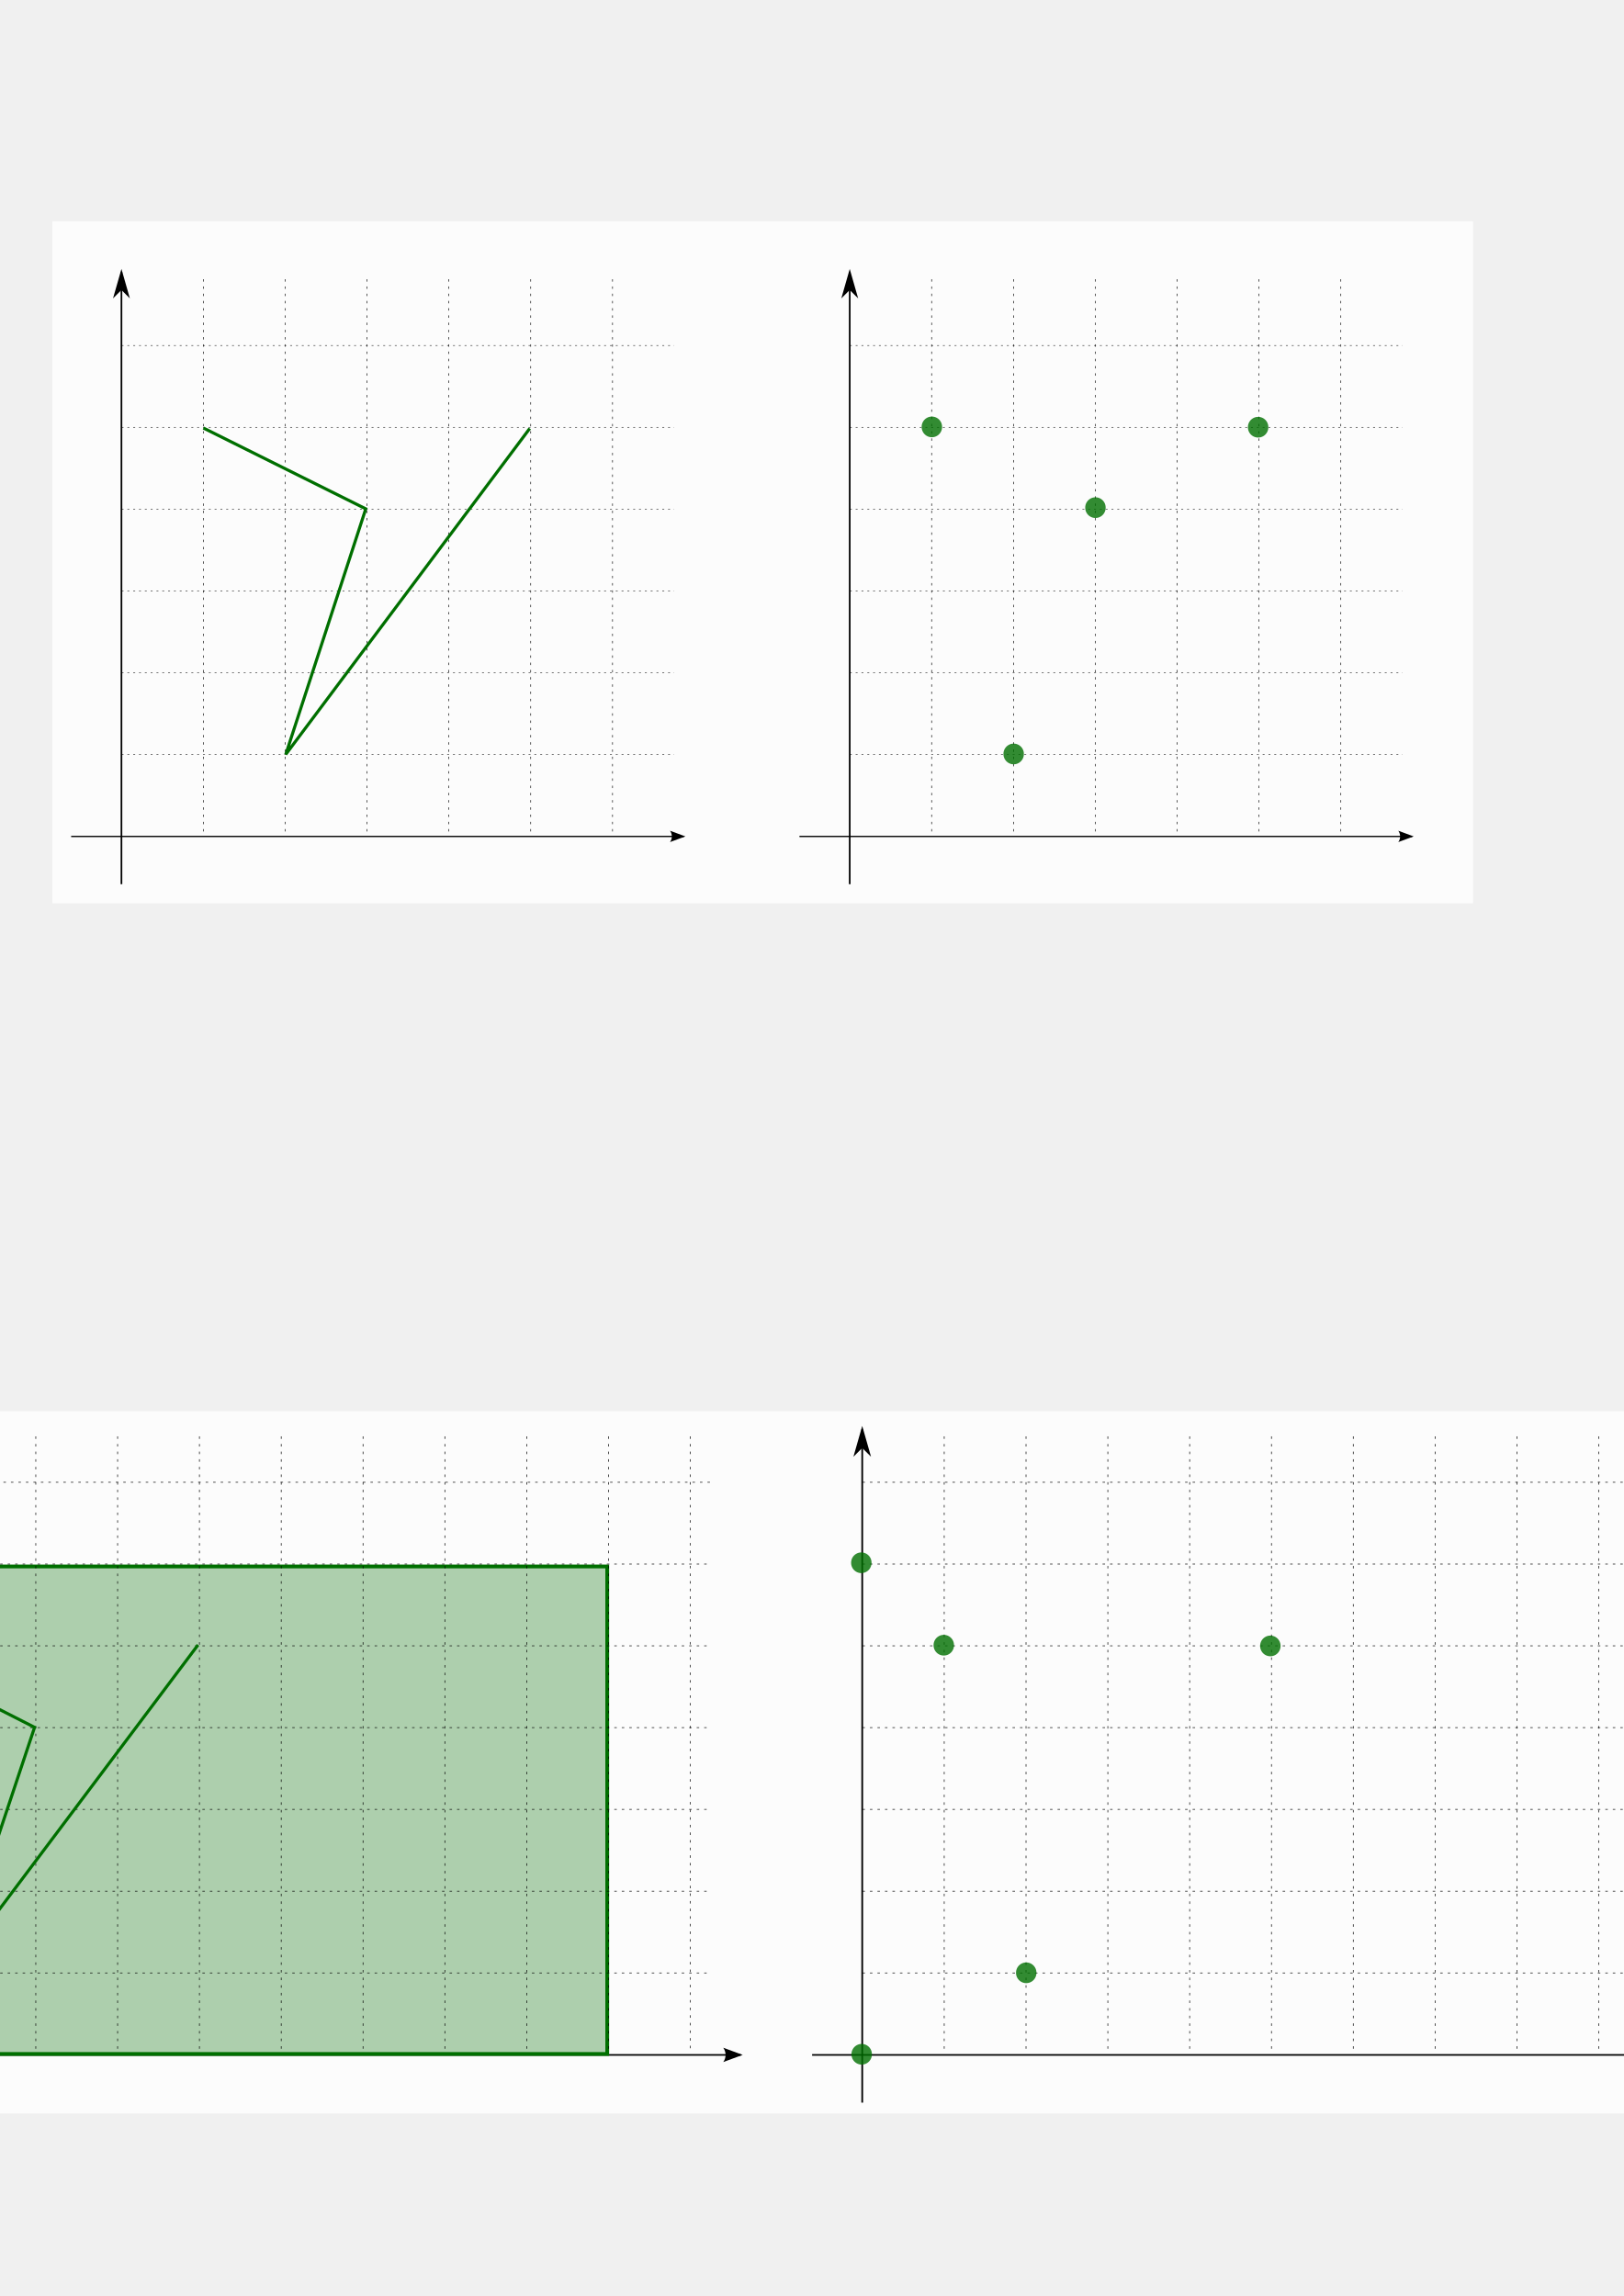
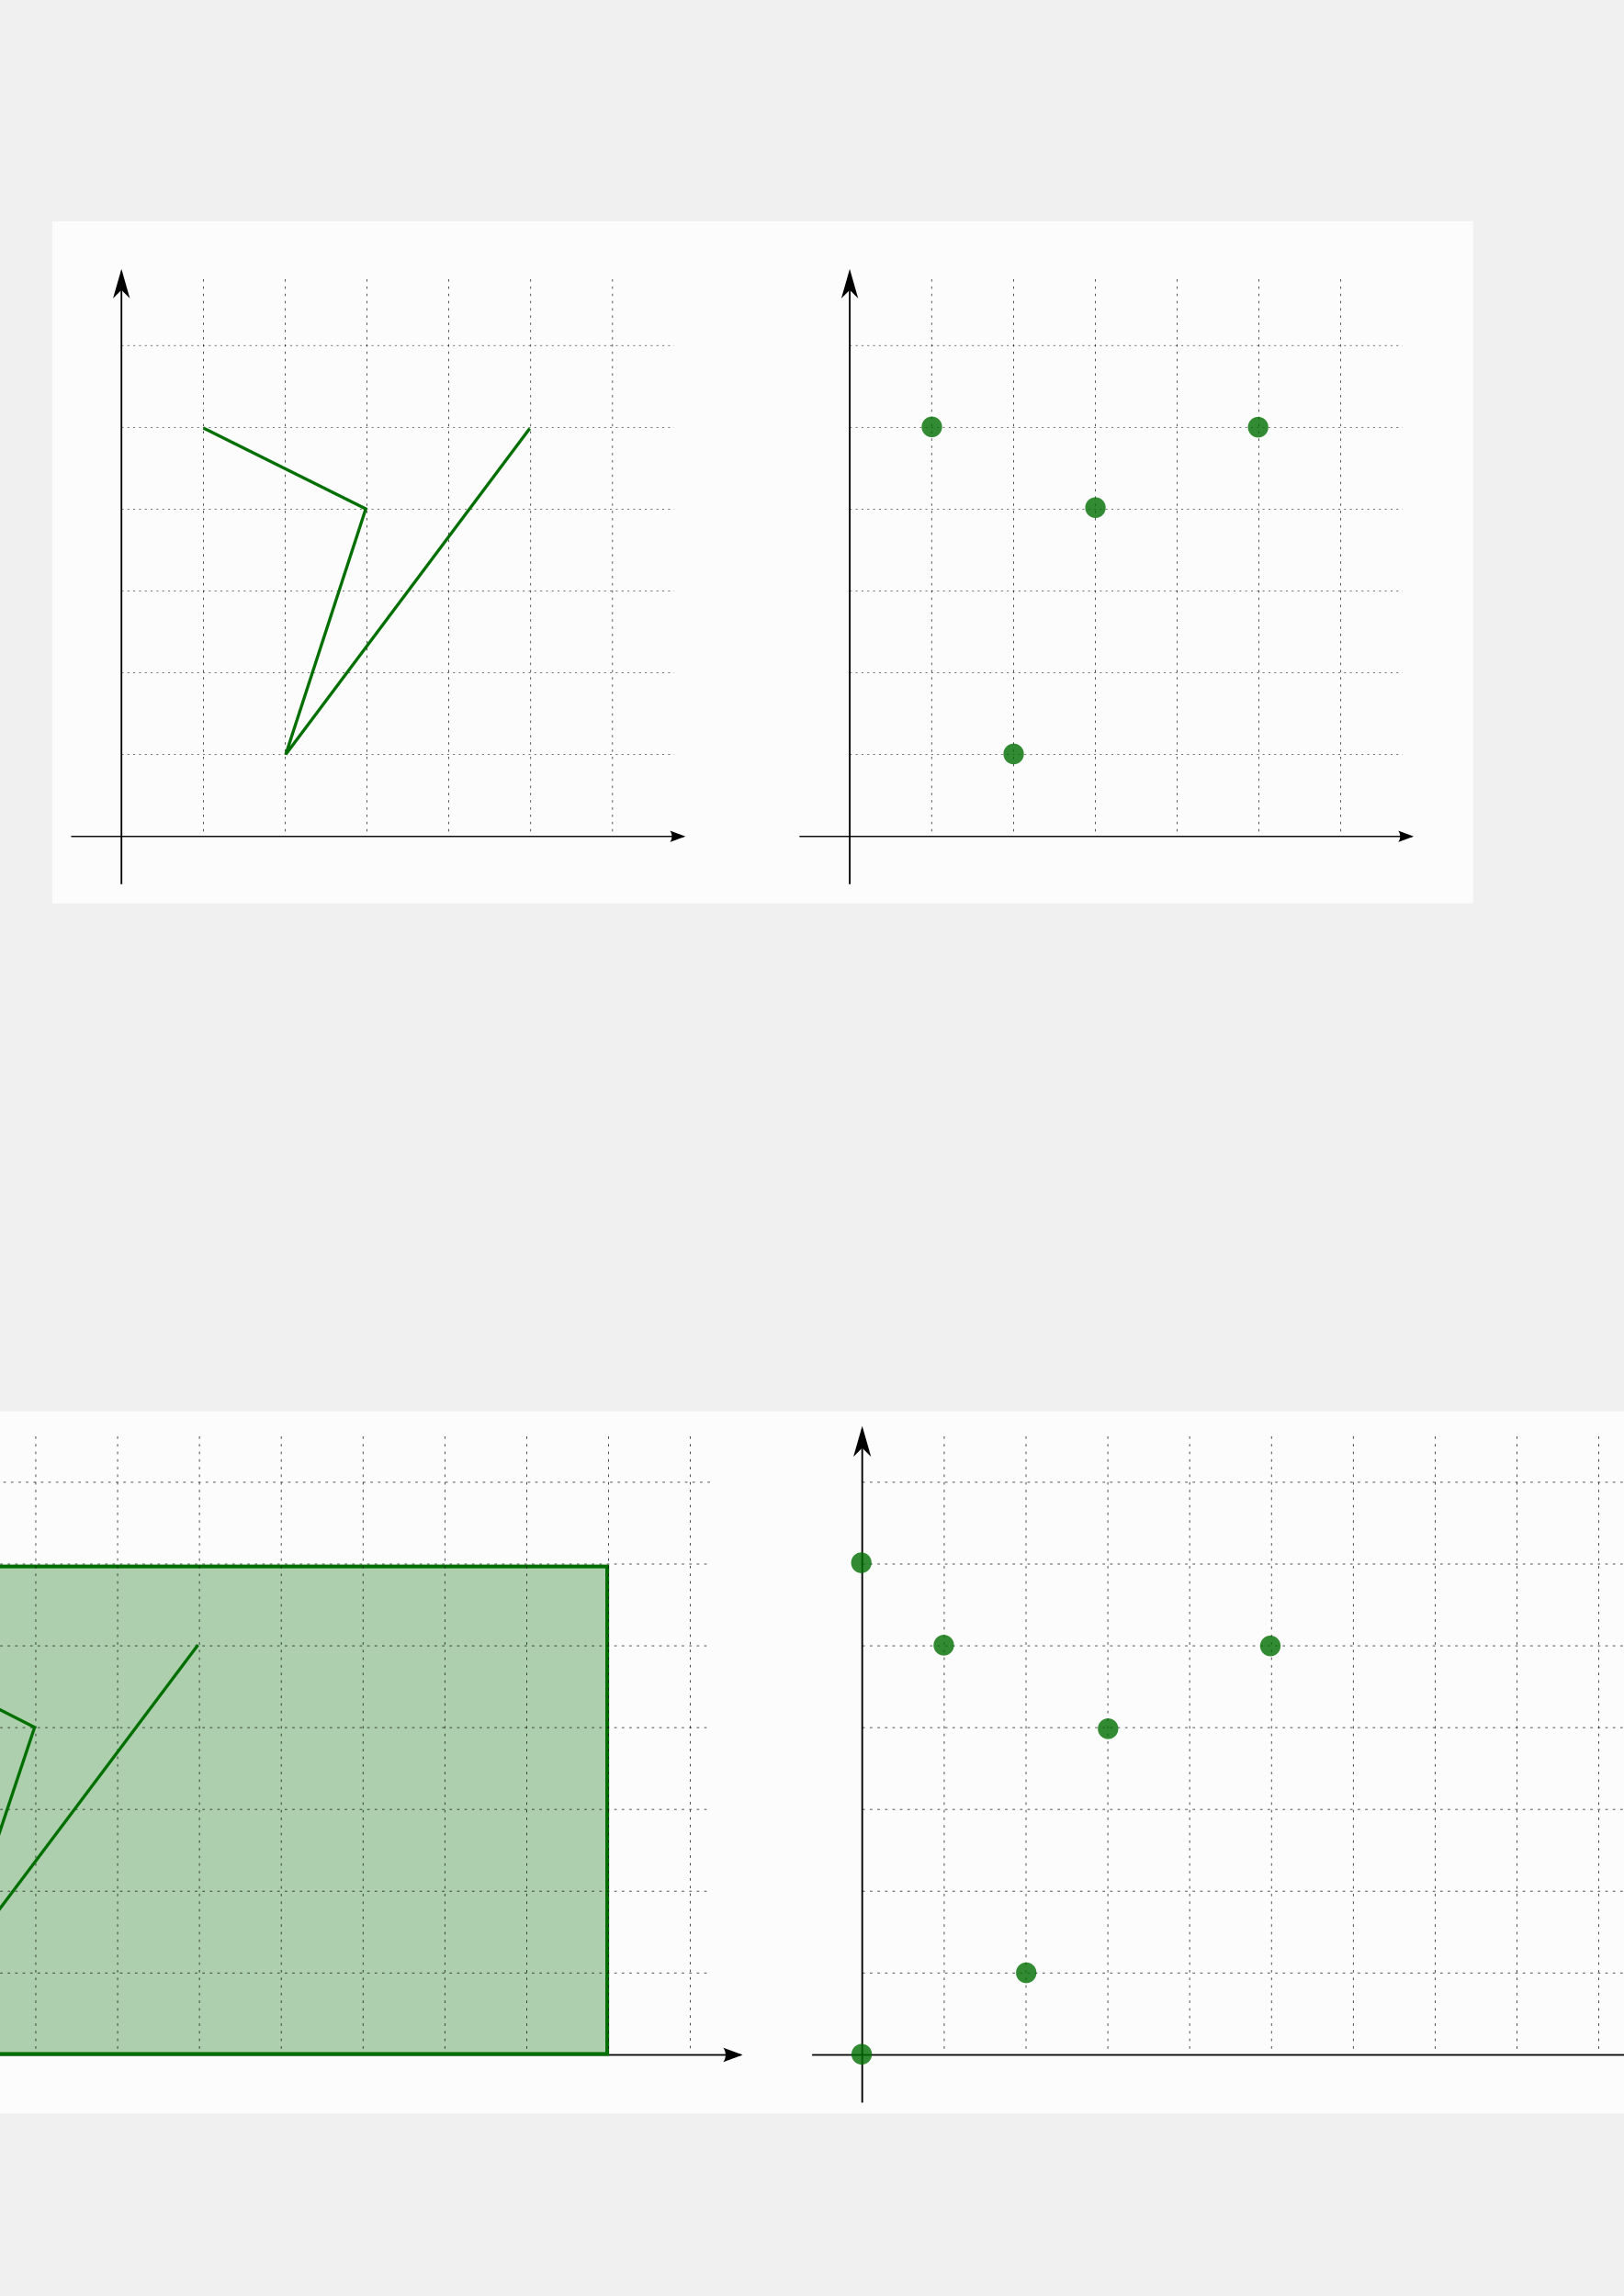
<svg xmlns="http://www.w3.org/2000/svg" width="210mm" height="297mm" id="svg2" version="1.1">
  <defs id="defs4">
    <marker orient="auto" refY="0.0" refX="0.0" id="Arrow1Lstart" style="overflow:visible">
      <path id="path3824" d="M 0.0,0.0 L 5.0,-5.0 L -12.5,0.0 L 5.0,5.0 L 0.0,0.0 z " style="fill-rule:evenodd;stroke:#000000;stroke-width:1.0pt" transform="scale(0.8) translate(12.5,0)" />
    </marker>
    <marker orient="auto" refY="0.0" refX="0.0" id="Arrow2Lend" style="overflow:visible;">
      <path id="path3845" style="fill-rule:evenodd;stroke-width:0.625;stroke-linejoin:round;" d="M 8.719,4.034 L -2.207,0.016 L 8.719,-4.002 C 6.973,-1.63 6.983,1.616 8.719,4.034 z " transform="scale(1.1) rotate(180) translate(1,0)" />
    </marker>
    <marker orient="auto" refY="0" refX="0" id="Arrow2Lend-2" style="overflow:visible">
      <path id="path3845-1" style="fill-rule:evenodd;stroke-width:0.625;stroke-linejoin:round" d="M 8.719,4.034 -2.207,0.016 8.719,-4.002 c -1.745,2.372 -1.735,5.617 -6e-7,8.035 z" transform="matrix(-1.1,0,0,-1.1,-1.1,0)" />
    </marker>
    <marker orient="auto" refY="0" refX="0" id="Arrow1Lstart-4" style="overflow:visible">
      <path id="path3824-1" d="M 0,0 5,-5 -12.5,0 5,5 0,0 z" style="fill-rule:evenodd;stroke:#000000;stroke-width:1pt" transform="matrix(0.8,0,0,0.8,10,0)" />
    </marker>
    <marker orient="auto" refY="0" refX="0" id="Arrow2Lend-5" style="overflow:visible">
      <path id="path3845-3" style="fill-rule:evenodd;stroke-width:0.625;stroke-linejoin:round" d="M 8.719,4.034 -2.207,0.016 8.719,-4.002 c -1.745,2.372 -1.735,5.617 -6e-7,8.035 z" transform="matrix(-1.1,0,0,-1.1,-1.1,0)" />
    </marker>
    <marker orient="auto" refY="0" refX="0" id="Arrow1Lstart-8" style="overflow:visible">
      <path id="path3824-8" d="M 0,0 5,-5 -12.5,0 5,5 0,0 z" style="fill-rule:evenodd;stroke:#000000;stroke-width:1pt" transform="matrix(0.8,0,0,0.8,10,0)" />
    </marker>
    <marker orient="auto" refY="0" refX="0" id="Arrow2Lend-0" style="overflow:visible">
      <path id="path3845-2" style="fill-rule:evenodd;stroke-width:0.625;stroke-linejoin:round" d="M 8.719,4.034 -2.207,0.016 8.719,-4.002 c -1.745,2.372 -1.735,5.617 -6e-7,8.035 z" transform="matrix(-1.1,0,0,-1.1,-1.1,0)" />
    </marker>
    <marker orient="auto" refY="0" refX="0" id="Arrow1Lstart-9" style="overflow:visible">
      <path id="path3824-2" d="M 0,0 5,-5 -12.5,0 5,5 0,0 z" style="fill-rule:evenodd;stroke:#000000;stroke-width:1pt" transform="matrix(0.8,0,0,0.8,10,0)" />
    </marker>
    <marker orient="auto" refY="0" refX="0" id="Arrow2Lend-7" style="overflow:visible">
      <path id="path3845-23" style="fill-rule:evenodd;stroke-width:0.625;stroke-linejoin:round" d="M 8.719,4.034 -2.207,0.016 8.719,-4.002 c -1.745,2.372 -1.735,5.617 -6e-7,8.035 z" transform="matrix(-1.1,0,0,-1.1,-1.1,0)" />
    </marker>
    <marker orient="auto" refY="0" refX="0" id="Arrow1Lstart-83" style="overflow:visible">
      <path id="path3824-4" d="M 0,0 5,-5 -12.5,0 5,5 0,0 z" style="fill-rule:evenodd;stroke:#000000;stroke-width:1pt" transform="matrix(0.8,0,0,0.8,10,0)" />
    </marker>
    <marker orient="auto" refY="0" refX="0" id="Arrow2Lend-73" style="overflow:visible">
      <path id="path3845-19" style="fill-rule:evenodd;stroke-width:0.625;stroke-linejoin:round" d="M 8.719,4.034 -2.207,0.016 8.719,-4.002 c -1.745,2.372 -1.735,5.617 -6e-7,8.035 z" transform="matrix(-1.1,0,0,-1.1,-1.1,0)" />
    </marker>
    <marker orient="auto" refY="0" refX="0" id="Arrow1Lstart-88" style="overflow:visible">
      <path id="path3824-3" d="M 0,0 5,-5 -12.5,0 5,5 0,0 z" style="fill-rule:evenodd;stroke:#000000;stroke-width:1pt" transform="matrix(0.8,0,0,0.8,10,0)" />
    </marker>
    <marker orient="auto" refY="0" refX="0" id="Arrow2Lend-6" style="overflow:visible">
      <path id="path3845-21" style="fill-rule:evenodd;stroke-width:0.625;stroke-linejoin:round" d="M 8.719,4.034 -2.207,0.016 8.719,-4.002 c -1.745,2.372 -1.735,5.617 -6e-7,8.035 z" transform="matrix(-1.1,0,0,-1.1,-1.1,0)" />
    </marker>
    <marker orient="auto" refY="0" refX="0" id="Arrow1Lstart-86" style="overflow:visible">
      <path id="path3824-36" d="M 0,0 5,-5 -12.5,0 5,5 0,0 z" style="fill-rule:evenodd;stroke:#000000;stroke-width:1pt" transform="matrix(0.8,0,0,0.8,10,0)" />
    </marker>
    <marker orient="auto" refY="0" refX="0" id="marker3199" style="overflow:visible">
      <path id="path3201" style="fill-rule:evenodd;stroke-width:0.625;stroke-linejoin:round" d="M 8.719,4.034 -2.207,0.016 8.719,-4.002 c -1.745,2.372 -1.735,5.617 -6e-7,8.035 z" transform="matrix(-1.1,0,0,-1.1,-1.1,0)" />
    </marker>
    <marker orient="auto" refY="0" refX="0" id="marker3203" style="overflow:visible">
      <path id="path3205" d="M 0,0 5,-5 -12.5,0 5,5 0,0 z" style="fill-rule:evenodd;stroke:#000000;stroke-width:1pt" transform="matrix(0.8,0,0,0.8,10,0)" />
    </marker>
  </defs>
  <g id="layer6" />
  <g id="layer1" style="display:inline">
    <rect y="689.948" x="-138.471" height="343.347" width="1033.893" id="rect4649" style="opacity:0.8;fill:#ffffff;fill-opacity:1;fill-rule:nonzero;stroke:none" />
    <rect style="opacity:0.8;fill:#ffffff;fill-opacity:1;fill-rule:nonzero;stroke:none" id="rect4031" width="694.482" height="333.447" x="25.578" y="108.187" />
    <path style="fill:none;stroke:#000000;stroke-width:0.811px;stroke-linecap:butt;stroke-linejoin:miter;stroke-opacity:1;marker-start:url(#Arrow1Lstart);marker-end:none" d="m 59.367,133.053 0,299.225" id="path4033" />
    <path style="fill:none;stroke:#000000;stroke-width:0.626;stroke-linecap:butt;stroke-linejoin:miter;stroke-opacity:1;marker-end:url(#Arrow2Lend);stroke-miterlimit:4;stroke-dasharray:none" d="m 34.784,408.935 299.423,0" id="path4035" />
    <path id="path4037" d="m 99.398,136.509 0,270.394" style="fill:none;stroke:#000000;stroke-width:0.295;stroke-linecap:butt;stroke-linejoin:miter;stroke-miterlimit:4;stroke-opacity:1;stroke-dasharray:1.179, 2.358;stroke-dashoffset:0" />
    <path style="fill:none;stroke:#000000;stroke-width:0.295;stroke-linecap:butt;stroke-linejoin:miter;stroke-miterlimit:4;stroke-opacity:1;stroke-dasharray:1.179, 2.358;stroke-dashoffset:0" d="m 139.403,136.509 0,270.394" id="path4039" />
    <path id="path4041" d="m 179.408,136.509 0,270.394" style="fill:none;stroke:#000000;stroke-width:0.295;stroke-linecap:butt;stroke-linejoin:miter;stroke-miterlimit:4;stroke-opacity:1;stroke-dasharray:1.179, 2.358;stroke-dashoffset:0" />
    <path style="fill:none;stroke:#000000;stroke-width:0.295;stroke-linecap:butt;stroke-linejoin:miter;stroke-miterlimit:4;stroke-opacity:1;stroke-dasharray:1.179, 2.358;stroke-dashoffset:0" d="m 219.413,136.509 0,270.394" id="path4043" />
    <path id="path4045" d="m 259.418,136.509 0,270.394" style="fill:none;stroke:#000000;stroke-width:0.295;stroke-linecap:butt;stroke-linejoin:miter;stroke-miterlimit:4;stroke-opacity:1;stroke-dasharray:1.179, 2.358;stroke-dashoffset:0" />
    <path id="path4047" d="m 59.431,368.885 270.125,0" style="fill:none;stroke:#000000;stroke-width:0.237;stroke-linecap:butt;stroke-linejoin:miter;stroke-miterlimit:4;stroke-opacity:1;stroke-dasharray:0.947, 1.895;stroke-dashoffset:0" />
    <path style="fill:none;stroke:#000000;stroke-width:0.237;stroke-linecap:butt;stroke-linejoin:miter;stroke-miterlimit:4;stroke-opacity:1;stroke-dasharray:0.947, 1.895;stroke-dashoffset:0" d="m 59.431,328.889 270.125,0" id="path4049" />
    <path id="path4051" d="m 59.431,288.892 270.125,0" style="fill:none;stroke:#000000;stroke-width:0.237;stroke-linecap:butt;stroke-linejoin:miter;stroke-miterlimit:4;stroke-opacity:1;stroke-dasharray:0.947, 1.895;stroke-dashoffset:0" />
    <path style="fill:none;stroke:#000000;stroke-width:0.237;stroke-linecap:butt;stroke-linejoin:miter;stroke-miterlimit:4;stroke-opacity:1;stroke-dasharray:0.947, 1.895;stroke-dashoffset:0" d="m 59.431,248.895 270.125,0" id="path4053" />
    <path id="path4055" d="m 59.431,208.898 270.125,0" style="fill:none;stroke:#000000;stroke-width:0.237;stroke-linecap:butt;stroke-linejoin:miter;stroke-miterlimit:4;stroke-opacity:1;stroke-dasharray:0.947, 1.895;stroke-dashoffset:0" />
    <flowRoot xml:space="preserve" id="flowRoot4057" style="font-size:40px;font-style:normal;font-weight:normal;line-height:125%;letter-spacing:0px;word-spacing:0px;fill:#000000;fill-opacity:1;stroke:none;font-family:Sans" transform="matrix(0.6167409,0,0,0.6167409,7.075617,21.24568)">
      <flowRegion id="flowRegion4059">
        <rect id="rect4061" width="121.218" height="48.487" x="487.399" y="626.078" />
      </flowRegion>
      <flowPara id="flowPara4063" style="font-style:italic">x</flowPara>
    </flowRoot>
    <flowRoot transform="matrix(0.6167409,0,0,0.6167409,-264.9661,-242.4057)" style="font-size:40px;font-style:normal;font-weight:normal;line-height:125%;letter-spacing:0px;word-spacing:0px;fill:#000000;fill-opacity:1;stroke:none;font-family:Sans" id="flowRoot4065" xml:space="preserve">
      <flowRegion id="flowRegion4067">
        <rect y="626.078" x="487.399" height="48.487" width="121.218" id="rect4069" />
      </flowRegion>
      <flowPara style="font-style:italic" id="flowPara4071">y</flowPara>
    </flowRoot>
    <flowRoot transform="matrix(0.2611037,0,0,0.2611037,-90.41278,249.5384)" style="font-size:40px;font-style:normal;font-weight:normal;line-height:125%;letter-spacing:0px;word-spacing:0px;fill:#000000;fill-opacity:1;stroke:none;font-family:Sans" id="flowRoot4073" xml:space="preserve">
      <flowRegion id="flowRegion4075">
        <rect y="626.078" x="487.399" height="48.487" width="121.218" id="rect4077" />
      </flowRegion>
      <flowPara style="font-style:italic" id="flowPara4079">0,0</flowPara>
    </flowRoot>
    <path style="fill:none;stroke:#000000;stroke-width:0.295;stroke-linecap:butt;stroke-linejoin:miter;stroke-miterlimit:4;stroke-opacity:1;stroke-dasharray:1.179, 2.358;stroke-dashoffset:0" d="m 299.422,136.509 0,270.394" id="path4089" />
    <path id="path4105" d="m 59.431,168.902 270.125,0" style="fill:none;stroke:#000000;stroke-width:0.237;stroke-linecap:butt;stroke-linejoin:miter;stroke-miterlimit:4;stroke-opacity:1;stroke-dasharray:0.947, 1.895;stroke-dashoffset:0" />
    <text id="text7064" y="514.526" x="-109.13" style="font-size:40px;font-style:normal;font-weight:normal;line-height:125%;letter-spacing:0px;word-spacing:0px;fill:#000000;fill-opacity:1;stroke:none;font-family:Sans" xml:space="preserve">
      <tspan style="font-size:22px" y="514.526" x="-109.13" id="tspan7066">Case2</tspan>
    </text>
    <path style="fill:none;stroke:#006f00;stroke-width:1.5;stroke-linecap:butt;stroke-linejoin:miter;stroke-miterlimit:4;stroke-opacity:1;stroke-dasharray:none" d="M 258.947,209.472 139.696,368.821 178.794,248.777 99.434,209.265" id="path3183" />
    <path style="fill:none;stroke:#000000;stroke-width:0.848px;stroke-linecap:butt;stroke-linejoin:miter;stroke-opacity:1;marker-start:url(#Arrow1Lstart);marker-end:none;display:inline" d="m -102.525,698.791 0,329.188" id="path4033-2" />
    <path style="fill:none;stroke:#000000;stroke-width:0.791px;stroke-linecap:butt;stroke-linejoin:miter;stroke-opacity:1;marker-end:url(#Arrow2Lend);display:inline" d="m -127.027,1004.654 489.028,0" id="path4035-2" />
    <rect style="fill:#006f00;fill-opacity:0.314;fill-rule:evenodd;stroke:#006f00;stroke-width:1.843;stroke-linecap:butt;stroke-linejoin:miter;stroke-miterlimit:4;stroke-opacity:1;stroke-dasharray:none" id="rect4585" width="398.657" height="238.353" x="-101.829" y="765.838" />
    <path id="path4037-9" d="m -62.486,702.236 0,300.378" style="fill:none;stroke:#000000;stroke-width:0.311;stroke-linecap:butt;stroke-linejoin:miter;stroke-miterlimit:4;stroke-opacity:1;stroke-dasharray:1.242, 2.485;stroke-dashoffset:0;display:inline" />
    <path style="fill:none;stroke:#000000;stroke-width:0.311;stroke-linecap:butt;stroke-linejoin:miter;stroke-miterlimit:4;stroke-opacity:1;stroke-dasharray:1.242, 2.485;stroke-dashoffset:0;display:inline" d="m -22.495,702.236 0,300.378" id="path4039-5" />
    <path id="path4041-3" d="m 17.496,702.236 0,300.378" style="fill:none;stroke:#000000;stroke-width:0.311;stroke-linecap:butt;stroke-linejoin:miter;stroke-miterlimit:4;stroke-opacity:1;stroke-dasharray:1.242, 2.485;stroke-dashoffset:0;display:inline" />
    <path style="fill:none;stroke:#000000;stroke-width:0.311;stroke-linecap:butt;stroke-linejoin:miter;stroke-miterlimit:4;stroke-opacity:1;stroke-dasharray:1.242, 2.485;stroke-dashoffset:0;display:inline" d="m 57.487,702.236 0,300.378" id="path4043-2" />
    <path id="path4045-8" d="m 97.478,702.236 0,300.378" style="fill:none;stroke:#000000;stroke-width:0.311;stroke-linecap:butt;stroke-linejoin:miter;stroke-miterlimit:4;stroke-opacity:1;stroke-dasharray:1.242, 2.485;stroke-dashoffset:0;display:inline" />
    <path id="path4047-6" d="m -102.427,964.57 448.455,0" style="fill:none;stroke:#000000;stroke-width:0.305;stroke-linecap:butt;stroke-linejoin:miter;stroke-miterlimit:4;stroke-opacity:1;stroke-dasharray:1.22, 2.441;stroke-dashoffset:0;display:inline" />
    <path style="fill:none;stroke:#000000;stroke-width:0.305;stroke-linecap:butt;stroke-linejoin:miter;stroke-miterlimit:4;stroke-opacity:1;stroke-dasharray:1.22, 2.441;stroke-dashoffset:0;display:inline" d="m -102.427,924.588 448.455,0" id="path4049-6" />
    <path id="path4051-0" d="m -102.427,884.606 448.455,0" style="fill:none;stroke:#000000;stroke-width:0.305;stroke-linecap:butt;stroke-linejoin:miter;stroke-miterlimit:4;stroke-opacity:1;stroke-dasharray:1.22, 2.441;stroke-dashoffset:0;display:inline" />
    <path style="fill:none;stroke:#000000;stroke-width:0.305;stroke-linecap:butt;stroke-linejoin:miter;stroke-miterlimit:4;stroke-opacity:1;stroke-dasharray:1.22, 2.441;stroke-dashoffset:0;display:inline" d="m -102.427,844.625 448.455,0" id="path4053-6" />
    <path id="path4055-5" d="m -102.427,804.643 448.455,0" style="fill:none;stroke:#000000;stroke-width:0.305;stroke-linecap:butt;stroke-linejoin:miter;stroke-miterlimit:4;stroke-opacity:1;stroke-dasharray:1.22, 2.441;stroke-dashoffset:0;display:inline" />
    <flowRoot xml:space="preserve" id="flowRoot4057-4" style="font-size:40px;font-style:normal;font-weight:normal;line-height:125%;letter-spacing:0px;word-spacing:0px;fill:#000000;fill-opacity:1;stroke:none;display:inline;font-family:Sans" transform="matrix(0.6167409,0,0,0.6167409,33.18295,616.9648)">
      <flowRegion id="flowRegion4059-0">
        <rect id="rect4061-9" width="121.218" height="48.487" x="487.399" y="626.078" />
      </flowRegion>
      <flowPara id="flowPara4063-2" style="font-style:italic">x</flowPara>
    </flowRoot>
    <flowRoot transform="matrix(0.6167409,0,0,0.6167409,-426.8588,317.3134)" style="font-size:40px;font-style:normal;font-weight:normal;line-height:125%;letter-spacing:0px;word-spacing:0px;fill:#000000;fill-opacity:1;stroke:none;display:inline;font-family:Sans" id="flowRoot4065-4" xml:space="preserve">
      <flowRegion id="flowRegion4067-2">
        <rect y="626.078" x="487.399" height="48.487" width="121.218" id="rect4069-8" />
      </flowRegion>
      <flowPara style="font-style:italic" id="flowPara4071-2">y</flowPara>
    </flowRoot>
    <flowRoot transform="matrix(0.2611037,0,0,0.2611037,-252.3055,845.2575)" style="font-size:40px;font-style:normal;font-weight:normal;line-height:125%;letter-spacing:0px;word-spacing:0px;fill:#000000;fill-opacity:1;stroke:none;display:inline;font-family:Sans" id="flowRoot4073-2" xml:space="preserve">
      <flowRegion id="flowRegion4075-3">
        <rect y="626.078" x="487.399" height="48.487" width="121.218" id="rect4077-0" />
      </flowRegion>
      <flowPara style="font-style:italic" id="flowPara4079-9">0,0</flowPara>
    </flowRoot>
    <path style="fill:none;stroke:#000000;stroke-width:0.311;stroke-linecap:butt;stroke-linejoin:miter;stroke-miterlimit:4;stroke-opacity:1;stroke-dasharray:1.242, 2.485;stroke-dashoffset:0;display:inline" d="m 137.469,702.236 0,300.378" id="path4089-7" />
    <path id="path4091-2" d="m 177.46,702.236 0,300.378" style="fill:none;stroke:#000000;stroke-width:0.311;stroke-linecap:butt;stroke-linejoin:miter;stroke-miterlimit:4;stroke-opacity:1;stroke-dasharray:1.242, 2.485;stroke-dashoffset:0;display:inline" />
    <path style="fill:none;stroke:#000000;stroke-width:0.311;stroke-linecap:butt;stroke-linejoin:miter;stroke-miterlimit:4;stroke-opacity:1;stroke-dasharray:1.242, 2.485;stroke-dashoffset:0;display:inline" d="m 217.451,702.236 0,300.378" id="path4093-9" />
    <path id="path4095-3" d="m 257.442,702.236 0,300.378" style="fill:none;stroke:#000000;stroke-width:0.311;stroke-linecap:butt;stroke-linejoin:miter;stroke-miterlimit:4;stroke-opacity:1;stroke-dasharray:1.242, 2.485;stroke-dashoffset:0;display:inline" />
    <path style="fill:none;stroke:#000000;stroke-width:0.311;stroke-linecap:butt;stroke-linejoin:miter;stroke-miterlimit:4;stroke-opacity:1;stroke-dasharray:1.242, 2.485;stroke-dashoffset:0;display:inline" d="m 297.433,702.236 0,300.378" id="path4097-7" />
    <path id="path4099-6" d="m 337.424,702.236 0,300.378" style="fill:none;stroke:#000000;stroke-width:0.31;stroke-linecap:butt;stroke-linejoin:miter;stroke-miterlimit:4;stroke-opacity:1;stroke-dasharray:1.241, 2.483;stroke-dashoffset:0;display:inline" />
    <path id="path4105-8" d="m -102.427,764.661 448.455,0" style="fill:none;stroke:#000000;stroke-width:0.305;stroke-linecap:butt;stroke-linejoin:miter;stroke-miterlimit:4;stroke-opacity:1;stroke-dasharray:1.22, 2.441;stroke-dashoffset:0;display:inline" />
    <path id="path6984-3" d="m 421.475,698.791 0,329.188" style="fill:none;stroke:#000000;stroke-width:0.848px;stroke-linecap:butt;stroke-linejoin:miter;stroke-opacity:1;marker-start:url(#Arrow1Lstart);marker-end:none;display:inline" />
    <path id="path6986-7" d="m 396.973,1004.654 489.028,0" style="fill:none;stroke:#000000;stroke-width:0.791px;stroke-linecap:butt;stroke-linejoin:miter;stroke-opacity:1;marker-end:url(#Arrow2Lend);display:inline" />
    <path style="fill:none;stroke:#000000;stroke-width:0.311;stroke-linecap:butt;stroke-linejoin:miter;stroke-miterlimit:4;stroke-opacity:1;stroke-dasharray:1.242, 2.485;stroke-dashoffset:0;display:inline" d="m 461.554,702.236 0,300.378" id="path6988-9" />
    <path id="path6990-5" d="m 501.545,702.236 0,300.378" style="fill:none;stroke:#000000;stroke-width:0.311;stroke-linecap:butt;stroke-linejoin:miter;stroke-miterlimit:4;stroke-opacity:1;stroke-dasharray:1.242, 2.485;stroke-dashoffset:0;display:inline" />
    <path style="fill:none;stroke:#000000;stroke-width:0.311;stroke-linecap:butt;stroke-linejoin:miter;stroke-miterlimit:4;stroke-opacity:1;stroke-dasharray:1.242, 2.485;stroke-dashoffset:0;display:inline" d="m 541.536,702.236 0,300.378" id="path6992-6" />
    <path id="path6994-4" d="m 581.527,702.236 0,300.378" style="fill:none;stroke:#000000;stroke-width:0.311;stroke-linecap:butt;stroke-linejoin:miter;stroke-miterlimit:4;stroke-opacity:1;stroke-dasharray:1.242, 2.485;stroke-dashoffset:0;display:inline" />
    <path style="fill:none;stroke:#000000;stroke-width:0.311;stroke-linecap:butt;stroke-linejoin:miter;stroke-miterlimit:4;stroke-opacity:1;stroke-dasharray:1.242, 2.485;stroke-dashoffset:0;display:inline" d="m 621.518,702.236 0,300.378" id="path6996-0" />
    <path style="fill:none;stroke:#000000;stroke-width:0.306;stroke-linecap:butt;stroke-linejoin:miter;stroke-miterlimit:4;stroke-opacity:1;stroke-dasharray:1.223, 2.445;stroke-dashoffset:0;display:inline" d="m 421.573,964.57 450.056,0" id="path6998-6" />
    <path id="path7000-3" d="m 421.573,924.588 450.056,0" style="fill:none;stroke:#000000;stroke-width:0.306;stroke-linecap:butt;stroke-linejoin:miter;stroke-miterlimit:4;stroke-opacity:1;stroke-dasharray:1.223, 2.445;stroke-dashoffset:0;display:inline" />
    <path style="fill:none;stroke:#000000;stroke-width:0.306;stroke-linecap:butt;stroke-linejoin:miter;stroke-miterlimit:4;stroke-opacity:1;stroke-dasharray:1.223, 2.445;stroke-dashoffset:0;display:inline" d="m 421.573,884.606 450.056,0" id="path7002-4" />
    <path id="path7004-0" d="m 421.573,844.625 450.056,0" style="fill:none;stroke:#000000;stroke-width:0.306;stroke-linecap:butt;stroke-linejoin:miter;stroke-miterlimit:4;stroke-opacity:1;stroke-dasharray:1.223, 2.445;stroke-dashoffset:0;display:inline" />
    <path style="fill:none;stroke:#000000;stroke-width:0.306;stroke-linecap:butt;stroke-linejoin:miter;stroke-miterlimit:4;stroke-opacity:1;stroke-dasharray:1.223, 2.445;stroke-dashoffset:0;display:inline" d="m 421.573,804.643 450.056,0" id="path7006-6" />
    <flowRoot transform="matrix(0.6167409,0,0,0.6167409,561.1829,616.9648)" style="font-size:40px;font-style:normal;font-weight:normal;line-height:125%;letter-spacing:0px;word-spacing:0px;fill:#000000;fill-opacity:1;stroke:none;display:inline;font-family:Sans" id="flowRoot7008-4" xml:space="preserve">
      <flowRegion id="flowRegion7010-5">
        <rect y="626.078" x="487.399" height="48.487" width="121.218" id="rect7012-0" />
      </flowRegion>
      <flowPara style="font-style:italic" id="flowPara7014-9">x</flowPara>
    </flowRoot>
    <flowRoot xml:space="preserve" id="flowRoot7016-5" style="font-size:40px;font-style:normal;font-weight:normal;line-height:125%;letter-spacing:0px;word-spacing:0px;fill:#000000;fill-opacity:1;stroke:none;display:inline;font-family:Sans" transform="matrix(0.6167409,0,0,0.6167409,97.14119,319.3134)">
      <flowRegion id="flowRegion7018-9">
        <rect id="rect7020-6" width="121.218" height="48.487" x="487.399" y="626.078" />
      </flowRegion>
      <flowPara id="flowPara7022-7" style="font-style:italic">y</flowPara>
    </flowRoot>
    <flowRoot xml:space="preserve" id="flowRoot7024-9" style="font-size:40px;font-style:normal;font-weight:normal;line-height:125%;letter-spacing:0px;word-spacing:0px;fill:#000000;fill-opacity:1;stroke:none;display:inline;font-family:Sans" transform="matrix(0.2611037,0,0,0.2611037,271.6945,845.2575)">
      <flowRegion id="flowRegion7026-1">
        <rect id="rect7028-7" width="121.218" height="48.487" x="487.399" y="626.078" />
      </flowRegion>
      <flowPara id="flowPara7030-5" style="font-style:italic">0,0</flowPara>
    </flowRoot>
    <path id="path7032-1" d="m 661.509,702.236 0,300.378" style="fill:none;stroke:#000000;stroke-width:0.311;stroke-linecap:butt;stroke-linejoin:miter;stroke-miterlimit:4;stroke-opacity:1;stroke-dasharray:1.242, 2.485;stroke-dashoffset:0;display:inline" />
    <path style="fill:none;stroke:#000000;stroke-width:0.311;stroke-linecap:butt;stroke-linejoin:miter;stroke-miterlimit:4;stroke-opacity:1;stroke-dasharray:1.242, 2.485;stroke-dashoffset:0;display:inline" d="m 701.5,702.236 0,300.378" id="path7034-7" />
    <path id="path7036-5" d="m 741.491,702.236 0,300.378" style="fill:none;stroke:#000000;stroke-width:0.311;stroke-linecap:butt;stroke-linejoin:miter;stroke-miterlimit:4;stroke-opacity:1;stroke-dasharray:1.242, 2.485;stroke-dashoffset:0;display:inline" />
    <path style="fill:none;stroke:#000000;stroke-width:0.311;stroke-linecap:butt;stroke-linejoin:miter;stroke-miterlimit:4;stroke-opacity:1;stroke-dasharray:1.242, 2.485;stroke-dashoffset:0;display:inline" d="m 781.482,702.236 0,300.378" id="path7038-3" />
    <path id="path7040-4" d="m 821.473,702.236 0,300.378" style="fill:none;stroke:#000000;stroke-width:0.311;stroke-linecap:butt;stroke-linejoin:miter;stroke-miterlimit:4;stroke-opacity:1;stroke-dasharray:1.242, 2.485;stroke-dashoffset:0;display:inline" />
    <path style="fill:none;stroke:#000000;stroke-width:0.31;stroke-linecap:butt;stroke-linejoin:miter;stroke-miterlimit:4;stroke-opacity:1;stroke-dasharray:1.241, 2.483;stroke-dashoffset:0;display:inline" d="m 861.465,702.236 0,300.378" id="path7042-8" />
    <path style="fill:none;stroke:#000000;stroke-width:0.306;stroke-linecap:butt;stroke-linejoin:miter;stroke-miterlimit:4;stroke-opacity:1;stroke-dasharray:1.223, 2.445;stroke-dashoffset:0;display:inline" d="m 421.573,764.661 450.056,0" id="path7048-8" />
    <path id="path7050-6" d="m 421.573,724.679 450.056,0" style="fill:none;stroke:#000000;stroke-width:0.306;stroke-linecap:butt;stroke-linejoin:miter;stroke-miterlimit:4;stroke-opacity:1;stroke-dasharray:1.223, 2.445;stroke-dashoffset:0;display:inline" />
    <rect style="opacity:0;fill:#fe8300;fill-opacity:0.208;stroke:#fe0000;stroke-width:2;stroke-miterlimit:4;stroke-opacity:1;stroke-dasharray:none;display:inline" id="rect5240-2" width="400.222" height="197.99" x="-103.307" y="804.898" />
    <path style="fill:none;stroke:#006f00;stroke-width:1.5;stroke-linecap:butt;stroke-linejoin:miter;stroke-opacity:1;display:inline;stroke-miterlimit:4;stroke-dasharray:none" d="m 96.804,804.191 -119.501,159.099 39.598,-118.794 -80.61,-41.012" id="path3183-5" />
    <rect y="804.898" x="420.693" height="197.99" width="400.222" id="rect7062-6" style="opacity:0;fill:#fe8300;fill-opacity:0.208;stroke:#fe0000;stroke-width:2;stroke-miterlimit:4;stroke-opacity:1;stroke-dasharray:none;display:inline" />
    <path id="path3570" d="m 415.368,133.053 0,299.225" style="fill:none;stroke:#000000;stroke-width:0.811px;stroke-linecap:butt;stroke-linejoin:miter;stroke-opacity:1;marker-start:url(#Arrow1Lstart);marker-end:none" />
    <path id="path3572" d="m 390.784,408.935 299.423,0" style="fill:none;stroke:#000000;stroke-width:0.626px;stroke-linecap:butt;stroke-linejoin:miter;stroke-opacity:1;marker-end:url(#Arrow2Lend)" />
    <path style="fill:none;stroke:#000000;stroke-width:0.295;stroke-linecap:butt;stroke-linejoin:miter;stroke-miterlimit:4;stroke-opacity:1;stroke-dasharray:1.179, 2.358;stroke-dashoffset:0" d="m 455.398,136.509 0,270.394" id="path3574" />
    <path id="path3576" d="m 495.403,136.509 0,270.394" style="fill:none;stroke:#000000;stroke-width:0.295;stroke-linecap:butt;stroke-linejoin:miter;stroke-miterlimit:4;stroke-opacity:1;stroke-dasharray:1.179, 2.358;stroke-dashoffset:0" />
    <path style="fill:none;stroke:#000000;stroke-width:0.295;stroke-linecap:butt;stroke-linejoin:miter;stroke-miterlimit:4;stroke-opacity:1;stroke-dasharray:1.179, 2.358;stroke-dashoffset:0" d="m 535.408,136.509 0,270.394" id="path3578" />
    <path id="path3580" d="m 575.413,136.509 0,270.394" style="fill:none;stroke:#000000;stroke-width:0.295;stroke-linecap:butt;stroke-linejoin:miter;stroke-miterlimit:4;stroke-opacity:1;stroke-dasharray:1.179, 2.358;stroke-dashoffset:0" />
    <path style="fill:none;stroke:#000000;stroke-width:0.295;stroke-linecap:butt;stroke-linejoin:miter;stroke-miterlimit:4;stroke-opacity:1;stroke-dasharray:1.179, 2.358;stroke-dashoffset:0" d="m 615.418,136.509 0,270.394" id="path3582" />
    <path style="fill:none;stroke:#000000;stroke-width:0.237;stroke-linecap:butt;stroke-linejoin:miter;stroke-miterlimit:4;stroke-opacity:1;stroke-dasharray:0.947, 1.895;stroke-dashoffset:0" d="m 415.431,368.885 270.125,0" id="path3584" />
    <path id="path3586" d="m 415.431,328.889 270.125,0" style="fill:none;stroke:#000000;stroke-width:0.237;stroke-linecap:butt;stroke-linejoin:miter;stroke-miterlimit:4;stroke-opacity:1;stroke-dasharray:0.947, 1.895;stroke-dashoffset:0" />
    <path style="fill:none;stroke:#000000;stroke-width:0.237;stroke-linecap:butt;stroke-linejoin:miter;stroke-miterlimit:4;stroke-opacity:1;stroke-dasharray:0.947, 1.895;stroke-dashoffset:0" d="m 415.431,288.892 270.125,0" id="path3588" />
    <path id="path3590" d="m 415.431,248.895 270.125,0" style="fill:none;stroke:#000000;stroke-width:0.237;stroke-linecap:butt;stroke-linejoin:miter;stroke-miterlimit:4;stroke-opacity:1;stroke-dasharray:0.947, 1.895;stroke-dashoffset:0" />
    <path style="fill:none;stroke:#000000;stroke-width:0.237;stroke-linecap:butt;stroke-linejoin:miter;stroke-miterlimit:4;stroke-opacity:1;stroke-dasharray:0.947, 1.895;stroke-dashoffset:0" d="m 415.431,208.898 270.125,0" id="path3592" />
    <flowRoot transform="matrix(0.6167409,0,0,0.6167409,363.0756,21.24568)" style="font-size:40px;font-style:normal;font-weight:normal;line-height:125%;letter-spacing:0px;word-spacing:0px;fill:#000000;fill-opacity:1;stroke:none;font-family:Sans" id="flowRoot3594" xml:space="preserve">
      <flowRegion id="flowRegion3596">
        <rect y="626.078" x="487.399" height="48.487" width="121.218" id="rect3598" />
      </flowRegion>
      <flowPara style="font-style:italic" id="flowPara3600">x</flowPara>
    </flowRoot>
    <flowRoot xml:space="preserve" id="flowRoot3602" style="font-size:40px;font-style:normal;font-weight:normal;line-height:125%;letter-spacing:0px;word-spacing:0px;fill:#000000;fill-opacity:1;stroke:none;font-family:Sans" transform="matrix(0.6167409,0,0,0.6167409,91.03386,-242.4057)">
      <flowRegion id="flowRegion3604">
        <rect id="rect3606" width="121.218" height="48.487" x="487.399" y="626.078" />
      </flowRegion>
      <flowPara id="flowPara3608" style="font-style:italic">y</flowPara>
    </flowRoot>
    <flowRoot xml:space="preserve" id="flowRoot3610" style="font-size:40px;font-style:normal;font-weight:normal;line-height:125%;letter-spacing:0px;word-spacing:0px;fill:#000000;fill-opacity:1;stroke:none;font-family:Sans" transform="matrix(0.2611037,0,0,0.2611037,265.5872,249.5384)">
      <flowRegion id="flowRegion3612">
        <rect id="rect3614" width="121.218" height="48.487" x="487.399" y="626.078" />
      </flowRegion>
      <flowPara id="flowPara3616" style="font-style:italic">0,0</flowPara>
    </flowRoot>
    <path id="path3618" d="m 655.422,136.509 0,270.394" style="fill:none;stroke:#000000;stroke-width:0.295;stroke-linecap:butt;stroke-linejoin:miter;stroke-miterlimit:4;stroke-opacity:1;stroke-dasharray:1.179, 2.358;stroke-dashoffset:0" />
    <path style="fill:none;stroke:#000000;stroke-width:0.237;stroke-linecap:butt;stroke-linejoin:miter;stroke-miterlimit:4;stroke-opacity:1;stroke-dasharray:0.947, 1.895;stroke-dashoffset:0" d="m 415.431,168.902 270.125,0" id="path3620" />
    <path style="opacity:0.8;fill:#006f00;fill-opacity:1;stroke:#006f00;stroke-width:1.5;stroke-miterlimit:4;stroke-opacity:1;stroke-dasharray:none;stroke-dashoffset:0" id="path4488" d="m 403.758,440.715 a 4.243,4.243 0 1 1 -8.485,0 4.243,4.243 0 1 1 8.485,0 z" transform="translate(56,-232)" />
    <path style="opacity:0.8;fill:#006f00;fill-opacity:1;stroke:#006f00;stroke-width:1.5;stroke-miterlimit:4;stroke-opacity:1;stroke-dasharray:none;stroke-dashoffset:0;display:inline" id="path4488-5" d="m 403.758,440.715 a 4.243,4.243 0 1 1 -8.485,0 4.243,4.243 0 1 1 8.485,0 z" transform="translate(135.9619,-192.5294)" />
    <path style="opacity:0.8;fill:#006f00;fill-opacity:1;stroke:#006f00;stroke-width:1.5;stroke-miterlimit:4;stroke-opacity:1;stroke-dasharray:none;stroke-dashoffset:0;display:inline" id="path4488-5-0" d="m 403.758,440.715 a 4.243,4.243 0 1 1 -8.485,0 4.243,4.243 0 1 1 8.485,0 z" transform="translate(95.98465,-72.10263)" />
    <path style="opacity:0.8;fill:#006f00;fill-opacity:1;stroke:#006f00;stroke-width:1.5;stroke-miterlimit:4;stroke-opacity:1;stroke-dasharray:none;stroke-dashoffset:0;display:inline" id="path4488-5-5" d="m 403.758,440.715 a 4.243,4.243 0 1 1 -8.485,0 4.243,4.243 0 1 1 8.485,0 z" transform="translate(215.4846,-231.8526)" />
    <flowRoot xml:space="preserve" id="flowRoot4569" style="font-size:20px;font-style:normal;font-weight:normal;line-height:125%;letter-spacing:0px;word-spacing:0px;fill:#000000;fill-opacity:1;stroke:none;font-family:Sans" transform="translate(60,-228)">
      <flowRegion id="flowRegion4571">
        <rect id="rect4573" width="70" height="26" x="17" y="265.362" style="font-size:20px" />
      </flowRegion>
      <flowPara id="flowPara4575">Case1</flowPara>
    </flowRoot>
    <path style="opacity:0.8;fill:#006f00;fill-opacity:1;stroke:#006f00;stroke-width:1.5;stroke-miterlimit:4;stroke-opacity:1;stroke-dasharray:none;stroke-dashoffset:0;display:inline" id="path4488-5-0-1" d="m 403.758,440.715 a 4.243,4.243 0 1 1 -8.485,0 4.243,4.243 0 1 1 8.485,0 z" transform="translate(21.69861,563.6195)" />
    <path style="opacity:0.8;fill:#006f00;fill-opacity:1;stroke:#006f00;stroke-width:1.5;stroke-miterlimit:4;stroke-opacity:1;stroke-dasharray:none;stroke-dashoffset:0;display:inline" id="path4488-5-0-7" d="m 403.758,440.715 a 4.243,4.243 0 1 1 -8.485,0 4.243,4.243 0 1 1 8.485,0 z" transform="translate(421.6559,564.1828)" />
    <path style="opacity:0.8;fill:#006f00;fill-opacity:1;stroke:#006f00;stroke-width:1.5;stroke-miterlimit:4;stroke-opacity:1;stroke-dasharray:none;stroke-dashoffset:0;display:inline" id="path4488-5-0-2" d="m 403.758,440.715 a 4.243,4.243 0 1 1 -8.485,0 4.243,4.243 0 1 1 8.485,0 z" transform="translate(422.0978,323.8549)" />
    <path style="opacity:0.8;fill:#006f00;fill-opacity:1;stroke:#006f00;stroke-width:1.5;stroke-miterlimit:4;stroke-opacity:1;stroke-dasharray:none;stroke-dashoffset:0;display:inline" id="path4488-5-0-3" d="m 403.758,440.715 a 4.243,4.243 0 1 1 -8.485,0 4.243,4.243 0 1 1 8.485,0 z" transform="translate(21.52184,323.3246)" />
    <path style="opacity:0.8;fill:#006f00;fill-opacity:1;stroke:#006f00;stroke-width:1.5;stroke-miterlimit:4;stroke-opacity:1;stroke-dasharray:none;stroke-dashoffset:0;display:inline" id="path4488-5-0-8" d="m 403.758,440.715 a 4.243,4.243 0 1 1 -8.485,0 4.243,4.243 0 1 1 8.485,0 z" transform="translate(61.82692,363.6296)" />
    <path style="opacity:0.8;fill:#006f00;fill-opacity:1;stroke:#006f00;stroke-width:1.5;stroke-miterlimit:4;stroke-opacity:1;stroke-dasharray:none;stroke-dashoffset:0;display:inline" id="path4488-5-0-78" d="m 403.758,440.715 a 4.243,4.243 0 1 1 -8.485,0 4.243,4.243 0 1 1 8.485,0 z" transform="translate(221.4563,363.9832)" />
    <path style="opacity:0.8;fill:#006f00;fill-opacity:1;stroke:#006f00;stroke-width:1.5;stroke-miterlimit:4;stroke-opacity:1;stroke-dasharray:none;stroke-dashoffset:0;display:inline" id="path4488-5-0-6" d="m 403.758,440.715 a 4.243,4.243 0 1 1 -8.485,0 4.243,4.243 0 1 1 8.485,0 z" transform="translate(102.132,523.7893)" />
    <path style="fill:none;stroke:#000000;stroke-width:0.305;stroke-linecap:butt;stroke-linejoin:miter;stroke-miterlimit:4;stroke-opacity:1;stroke-dasharray:1.22, 2.441;stroke-dashoffset:0;display:inline" d="m -100.826,724.679 448.455,0" id="path4647" />
+     <path style="opacity:0.8;fill:#006f00;fill-opacity:1;stroke:#006f00;stroke-width:1.5;stroke-miterlimit:4;stroke-opacity:1;stroke-dasharray:none;stroke-dashoffset:0;display:inline" id="path4488-5-0-8-8" d="m 403.758,440.715 a 4.243,4.243 0 1 1 -8.485,0 4.243,4.243 0 1 1 8.485,0 z" transform="translate(142.1284,404.4651)" />
  </g>
  <g id="layer2" />
  <g id="layer5" style="display:inline">
    <rect style="opacity:0;fill:#fe8300;fill-opacity:0.208;stroke:#fe0000;stroke-width:2;stroke-miterlimit:4;stroke-opacity:1;stroke-dasharray:none" id="rect5240" width="400.222" height="197.99" x="58.586" y="209.179" />
  </g>
</svg>
